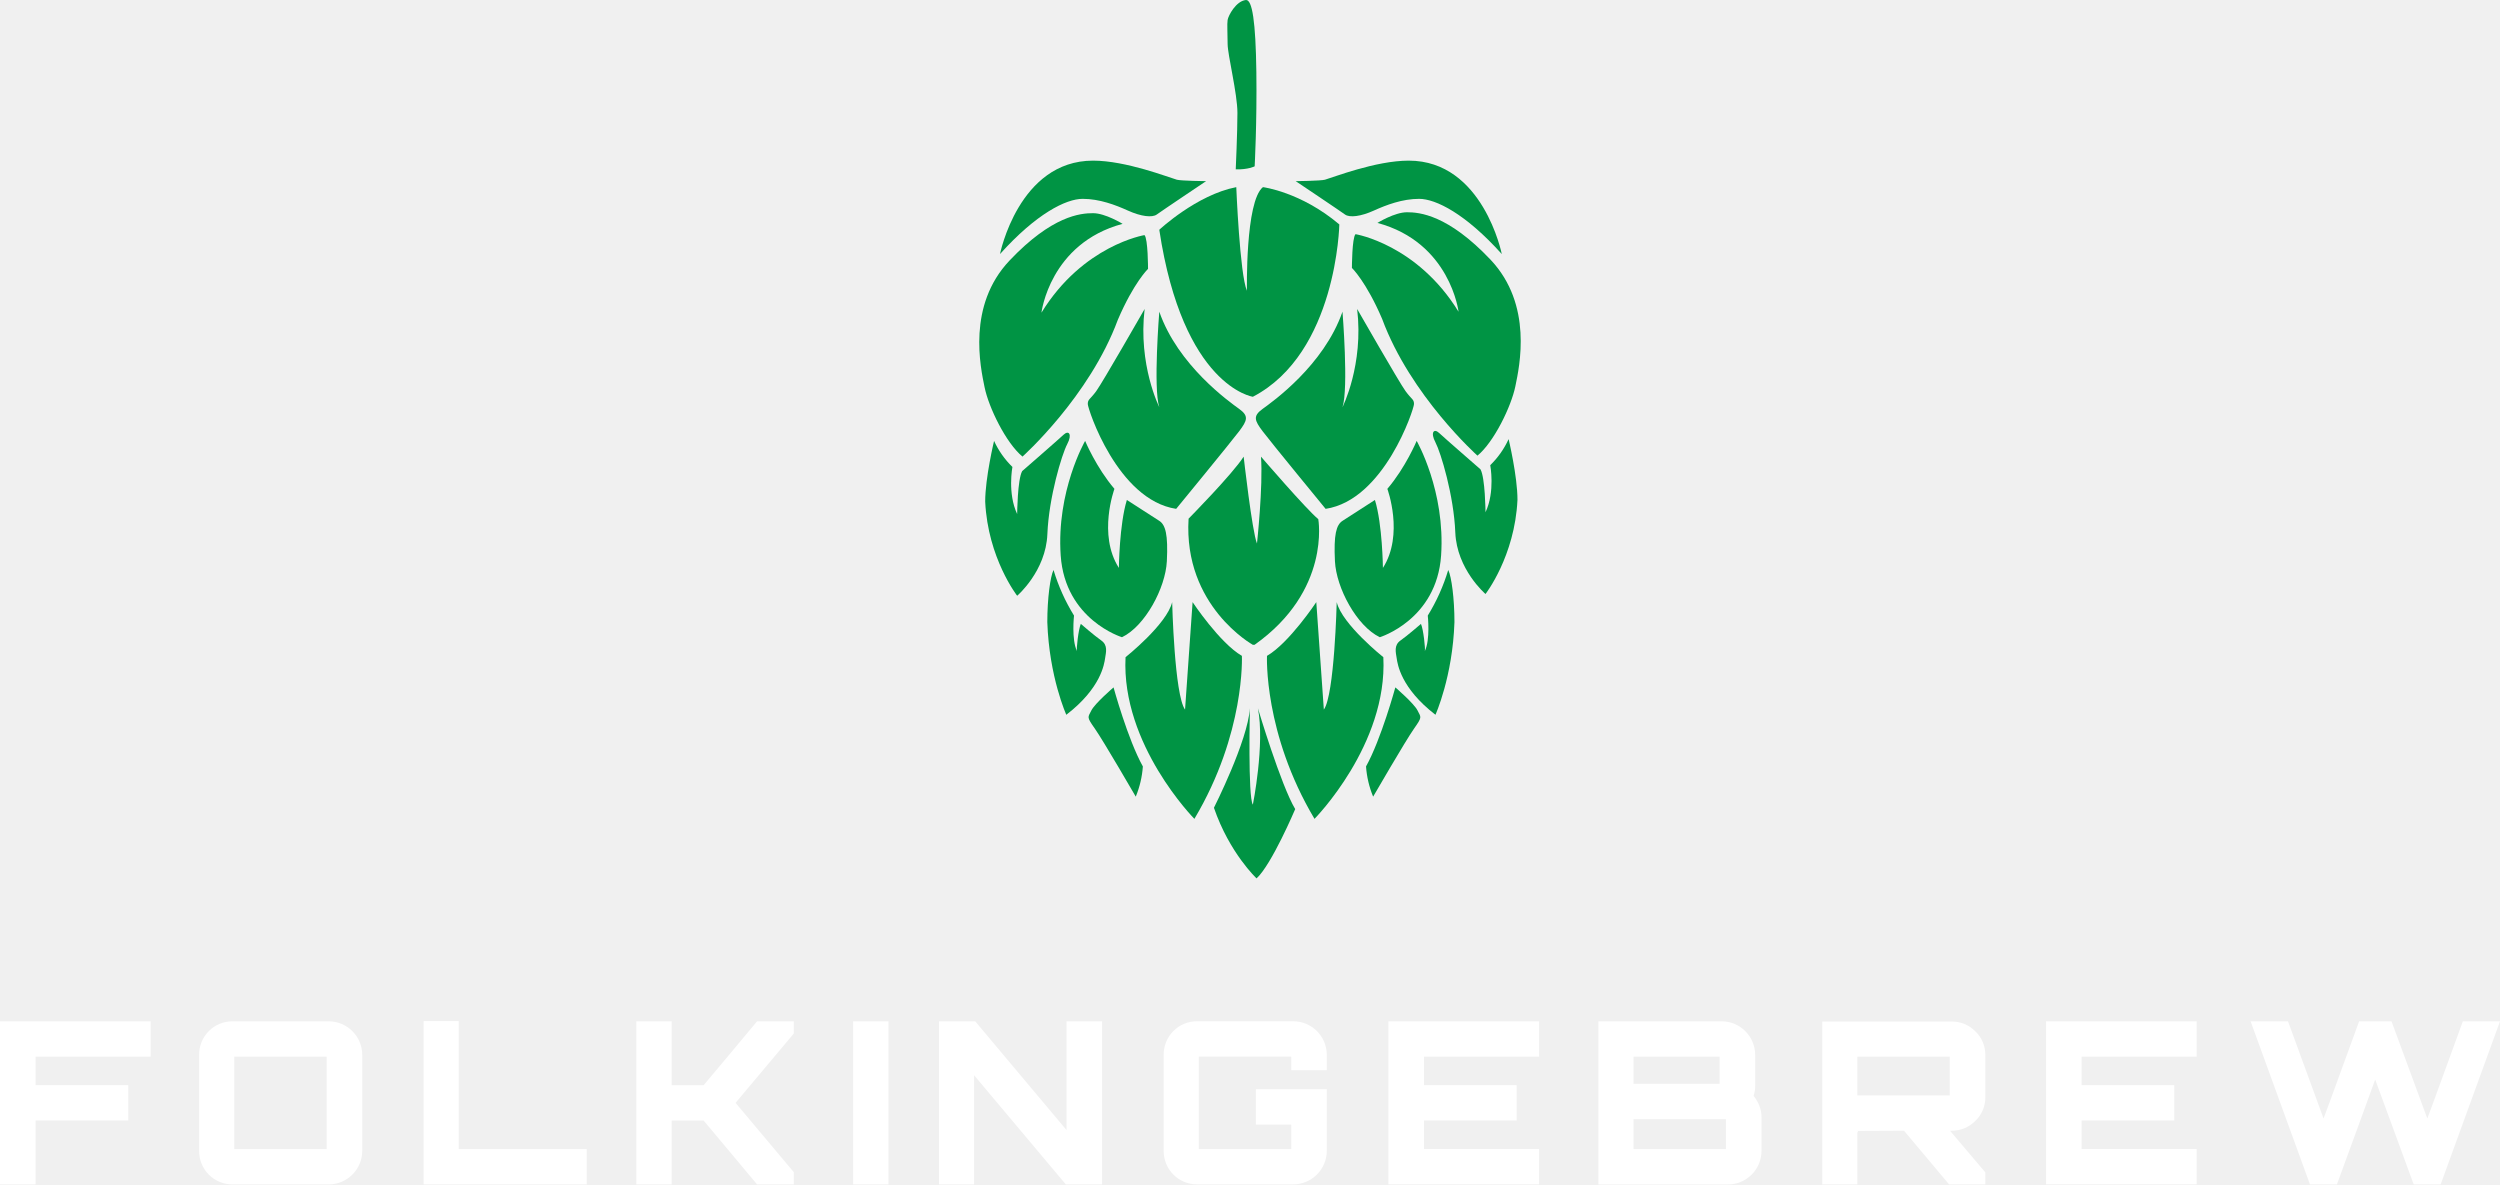
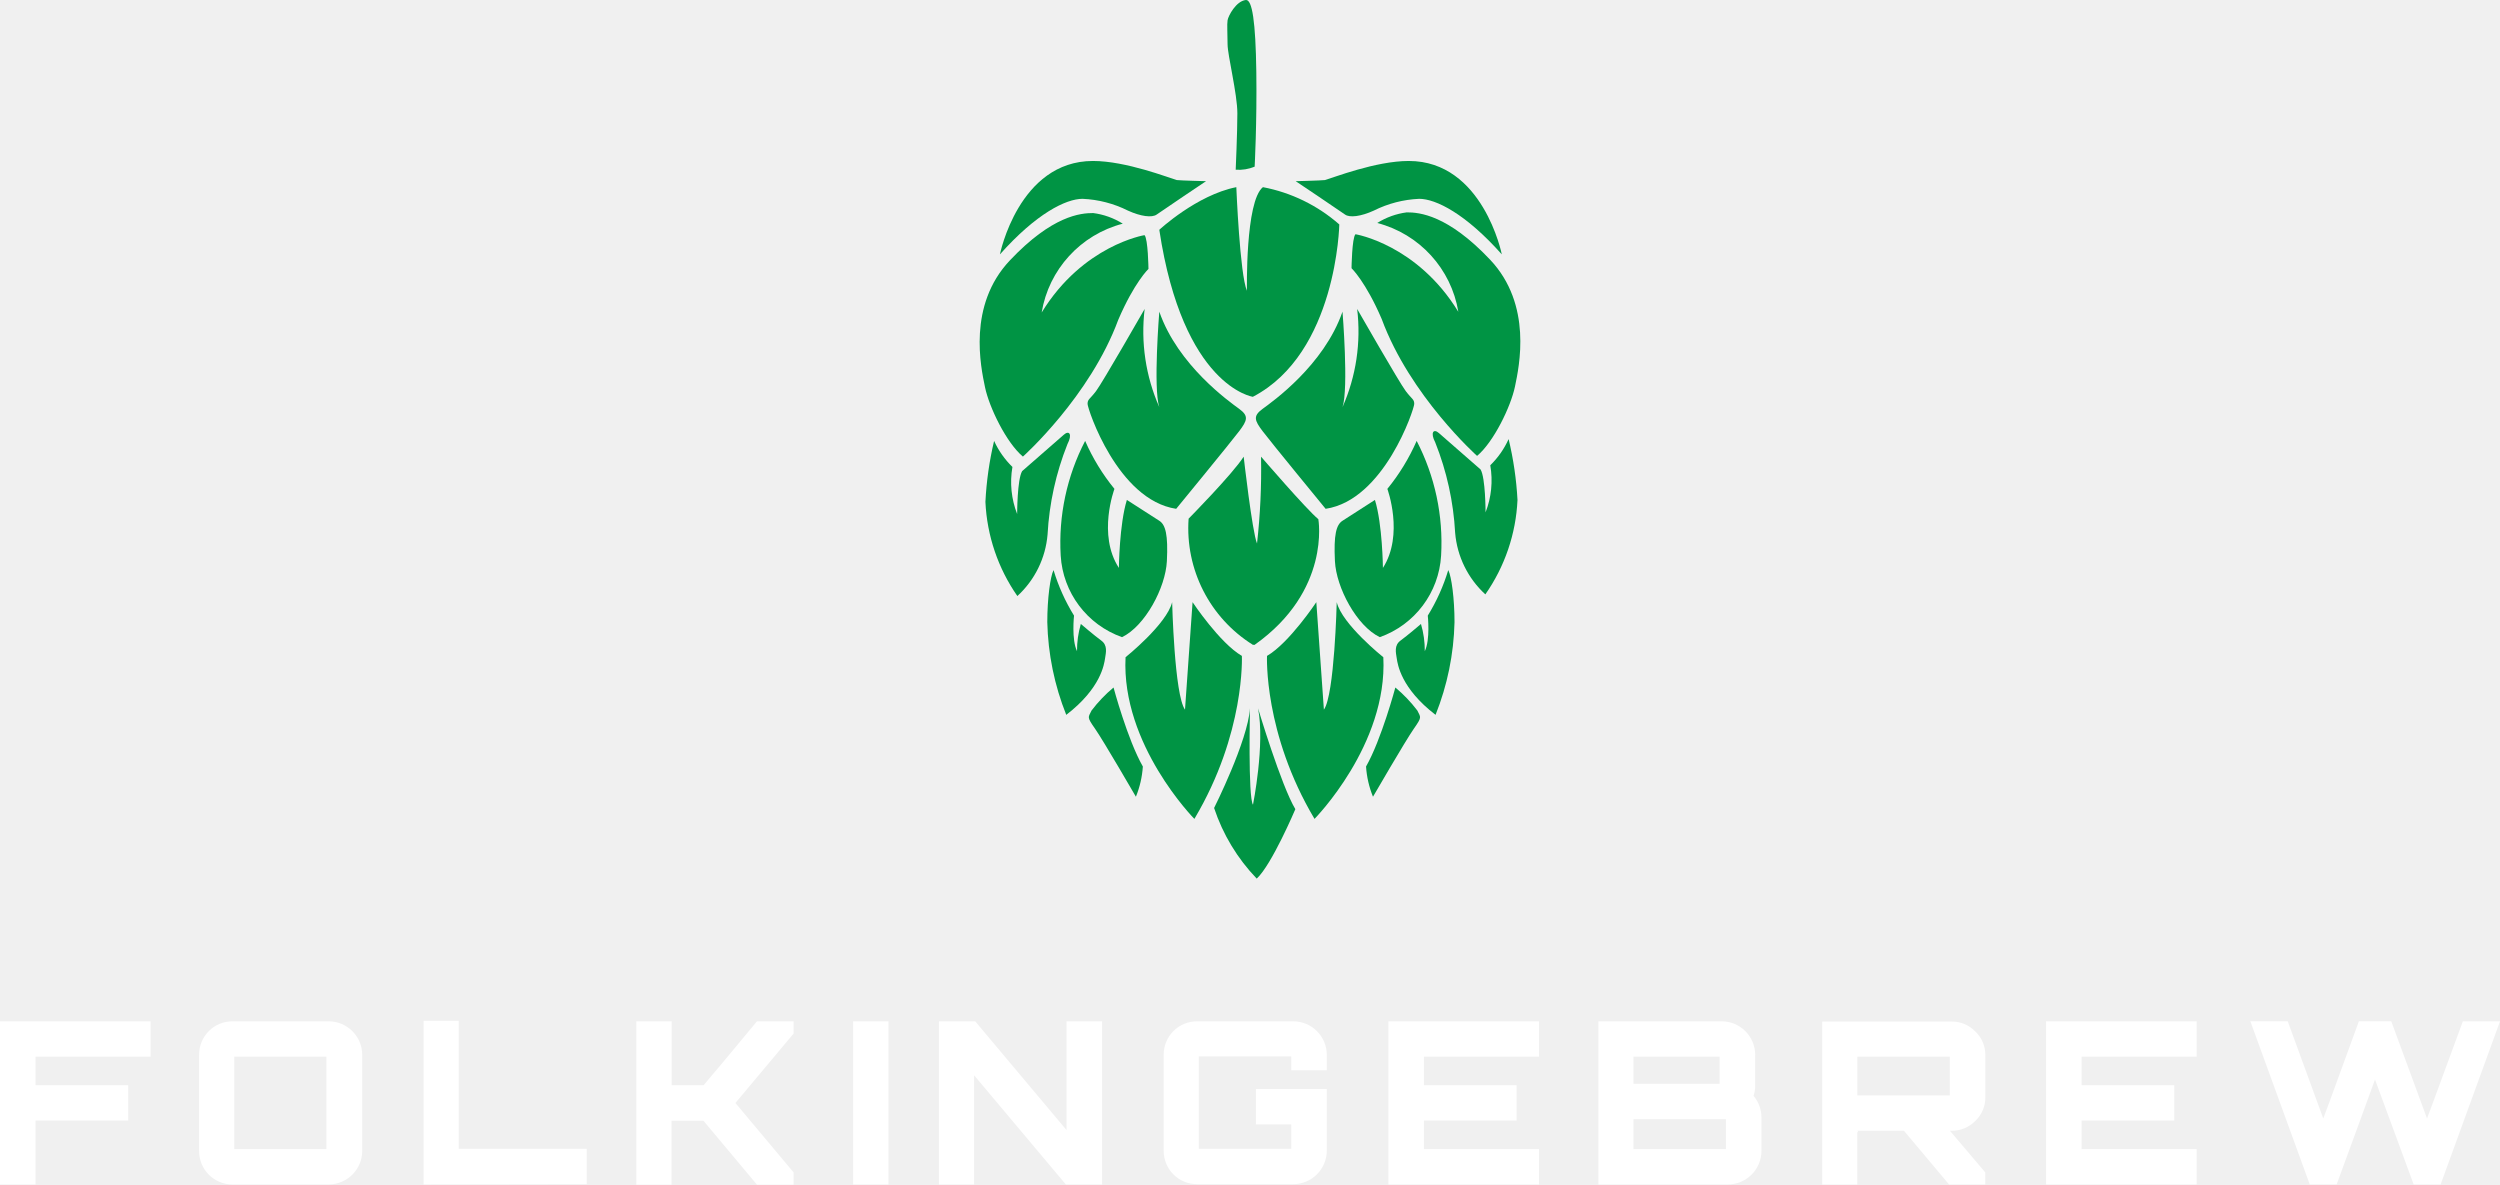
- <svg xmlns="http://www.w3.org/2000/svg" id="Layer_1" data-name="Layer 1" viewBox="0 0 2368.26 1122">
+ <svg xmlns="http://www.w3.org/2000/svg" viewBox="0 0 360 170.56">
  <defs>
    <style>.cls-1{fill:#009444;}.cls-2{fill:#fff;}</style>
  </defs>
-   <path class="cls-1" d="M1375.71,260.78s-42.33,28.37-46.68,31.58-15.1,1.83-27.23-3.66-27.23-11.16-43-11.16-44,14.09-78.31,52.3c0,0,17.67-88.5,88.15-88.5,31.35,0,71.93,16,79.4,18.08C1352,260.51,1375.71,260.78,1375.71,260.78Z" transform="translate(-233.19 -89.17)" />
-   <path class="cls-1" d="M1317.37,311.88s-58.34,9.54-97.61,73.49c0,0,7.85-65.64,76.86-84.15,0,0-16.27-10.1-28-10.1s-38.71,2.24-79.1,44.88S1162,437,1165.9,456.06s20.2,52.73,35.9,65.64c0,0,63.39-56.66,90.32-129.59,15.15-35.34,28.61-48.25,28.61-48.25S1320.73,315.25,1317.37,311.88Z" transform="translate(-233.19 -89.17)" />
-   <path class="cls-1" d="M1317.51,381.87s-40,69.84-45.86,77.84-8,7.57-8,12.2,28.19,90.88,83.73,99.3c0,0,52.17-63.53,59.75-73.63s9.26-14.31,0-21-58.06-41.23-75.73-92.14c0,0-5.89,72.79,0,90.46C1331.39,474.85,1311.2,434.88,1317.51,381.87Z" transform="translate(-233.19 -89.17)" />
-   <path class="cls-1" d="M1261.13,506.83s10.52,25.24,27.77,45.44c0,0-16,43.34,4.21,74.89,0,0,.42-41.23,7.57-64.37l30.71,19.78c5.89,3.79,8.43,13,7.16,38.29s-20.62,61.43-42.5,71.95c0,0-53.86-16.41-58.06-77.42S1261.13,506.83,1261.13,506.83Z" transform="translate(-233.19 -89.17)" />
-   <path class="cls-1" d="M1174.87,506.83a81.66,81.66,0,0,0,17.39,24.68s-4.77,25,4.49,44.6c0,0,.28-32.82,4.77-40.67,0,0,34.46-30,39.25-34.5s8.44-.56,3.39,9-17.39,50.21-18.79,85.27-28.61,58.34-28.61,58.34-27.77-35.62-30.29-89.2C1166.46,541.89,1174.87,506.83,1174.87,506.83Z" transform="translate(-233.19 -89.17)" />
-   <path class="cls-1" d="M1250.61,672.32s-2.52,22.72,2.8,33.66c-.73-1.72,1.4-21,3.65-25.81,0,0,12.9,11.22,19.35,15.71s4.49,11.22,3.65,16.83-3.93,28.33-36.75,53.58c0,0-16.27-35.9-18-87.8,0-22.16,2.8-43.2,5.89-49.37A182.52,182.52,0,0,0,1250.61,672.32Z" transform="translate(-233.19 -89.17)" />
-   <path class="cls-1" d="M1343.59,659.56s2.1,87.94,12.2,101.82l7.15-101.82s25.67,38.71,46.7,50.91c0,0,3.37,73.21-45,154.41,0,0-69.42-70.26-65.22-153.15C1299.42,711.73,1338.55,680.6,1343.59,659.56Z" transform="translate(-233.19 -89.17)" />
-   <path class="cls-1" d="M1288.06,740.34s13.46,49.23,27.77,74.89a92.36,92.36,0,0,1-6.73,28.61s-30.71-53-38.71-64.37-6.73-10.52-3.37-17.25S1288.06,740.34,1288.06,740.34Z" transform="translate(-233.19 -89.17)" />
-   <path class="cls-1" d="M1460.62,260.78s42.33,28.37,46.68,31.58,15.1,1.83,27.23-3.66,27.23-11.16,43-11.16,44,14.09,78.31,52.3c0,0-17.67-88.5-88.15-88.5-31.35,0-71.93,16-79.4,18.08C1484.34,260.51,1460.62,260.78,1460.62,260.78Z" transform="translate(-233.19 -89.17)" />
-   <path class="cls-1" d="M1517.28,311s58.34,9.54,97.61,73.49c0,0-7.85-65.64-76.86-84.15,0,0,16.27-10.1,28-10.1s38.71,2.24,79.1,44.88,27.49,101,23.56,120.05-20.2,52.73-35.9,65.64c0,0-63.39-56.66-90.32-129.59-15.15-35.34-28.61-48.25-28.61-48.25S1513.92,314.41,1517.28,311Z" transform="translate(-233.19 -89.17)" />
-   <path class="cls-1" d="M1518.82,381.87s40,69.84,45.86,77.84,8,7.57,8,12.2-28.19,90.88-83.73,99.3c0,0-52.17-63.53-59.75-73.63s-9.26-14.31,0-21,58.06-41.23,75.73-92.14c0,0,5.89,72.79,0,90.46C1504.94,474.85,1525.14,434.88,1518.82,381.87Z" transform="translate(-233.19 -89.17)" />
-   <path class="cls-1" d="M1575.21,506.83s-10.52,25.24-27.77,45.44c0,0,16,43.34-4.21,74.89,0,0-.42-41.23-7.57-64.37l-30.71,19.78c-5.89,3.79-8.43,13-7.16,38.29s20.62,61.43,42.5,71.95c0,0,53.86-16.41,58.06-77.42S1575.21,506.83,1575.21,506.83Z" transform="translate(-233.19 -89.17)" />
-   <path class="cls-1" d="M1662.3,505.15a81.66,81.66,0,0,1-17.39,24.68s4.77,25-4.49,44.6c0,0-.28-32.82-4.77-40.67,0,0-34.46-30-39.25-34.5s-8.44-.56-3.39,9,17.39,50.21,18.79,85.27,28.61,58.34,28.61,58.34,27.77-35.62,30.29-89.2C1670.71,540.21,1662.3,505.15,1662.3,505.15Z" transform="translate(-233.19 -89.17)" />
-   <path class="cls-1" d="M1585.72,672.32s2.52,22.72-2.8,33.66c.73-1.72-1.4-21-3.65-25.81,0,0-12.9,11.22-19.35,15.71s-4.49,11.22-3.65,16.83S1560.2,741,1593,766.29c0,0,16.27-35.9,18-87.8,0-22.16-2.8-43.2-5.89-49.37A182.52,182.52,0,0,1,1585.72,672.32Z" transform="translate(-233.19 -89.17)" />
-   <path class="cls-1" d="M1499.47,659.56s-2.1,87.94-12.2,101.82l-7.15-101.82s-25.67,38.71-46.7,50.91c0,0-3.37,73.21,45,154.41,0,0,69.42-70.26,65.22-153.15C1543.65,711.73,1504.52,680.6,1499.47,659.56Z" transform="translate(-233.19 -89.17)" />
-   <path class="cls-1" d="M1555,740.34s-13.46,49.23-27.77,74.89a92.36,92.36,0,0,0,6.73,28.61s30.71-53,38.71-64.37,6.73-10.52,3.37-17.25S1555,740.34,1555,740.34Z" transform="translate(-233.19 -89.17)" />
-   <path class="cls-1" d="M1413.41,89.18c6.05-.63,9.29,20.49,9.93,68.21s-1.6,89.34-1.6,89.34-6.08,3.2-17.93,2.88c0,0,1.6-35.22,1.6-53.48s-9.29-55.08-9.29-65.32-.64-18.57,0-22.74S1404.12,90.14,1413.41,89.18Z" transform="translate(-233.19 -89.17)" />
-   <path class="cls-1" d="M1331.39,306.83s35.34-33.1,72.93-40.39c0,0,3.37,83,10.1,98.17,0,0-1.68-84.71,15.15-98.17,0,0,35.9,4.49,72.37,35.34,0,0-2.26,121.74-81.91,163.25C1420,465,1353.83,455.5,1331.39,306.83Z" transform="translate(-233.19 -89.17)" />
-   <path class="cls-1" d="M1417.23,760.12s-2,84.15,2.8,91.3c0,0,11.51-57.22,4.78-91.3,0,0,21.88,73.21,35.34,95.51,0,0-22.3,52.59-36.61,65.64,0,0-25.67-24-40.39-66.9C1383.14,854.37,1415.12,791.25,1417.23,760.12Z" transform="translate(-233.19 -89.17)" />
-   <path class="cls-1" d="M1420,700s-65.91-36.61-60.86-119.49c0,0,41.65-42.22,52.17-58.76,0,0,8,71,12.62,82.33,0,0,5.89-54.42,3.79-82.33,0,0,43.34,50.35,54.28,59.19,0,0,12.2,67.74-60.38,119.07" transform="translate(-233.19 -89.17)" />
-   <path class="cls-2" d="M233.19,1056.66H375.9v33.48h-109v27h87.77v33.48H266.89v60.52H233.19Z" transform="translate(-233.19 -89.17)" />
-   <path class="cls-2" d="M453.58,1056.66h91a31.87,31.87,0,0,1,31.76,31.76v91a31.87,31.87,0,0,1-31.76,31.76h-91a31.51,31.51,0,0,1-31.76-31.76v-91a31.51,31.51,0,0,1,31.76-31.76Zm1.5,33.48v87.55h87.56v-87.55Z" transform="translate(-233.19 -89.17)" />
-   <path class="cls-2" d="M634.48,1211.17V1056.44h33.26v121.25H789v33.48Z" transform="translate(-233.19 -89.17)" />
-   <path class="cls-2" d="M950.37,1056.66h34.76v11.59L930,1133.91l55.15,65.67v11.59H950.37l-50.64-60.52H869.47v60.52H836V1056.66h33.48v60.52h30.26l19.31-23Z" transform="translate(-233.19 -89.17)" />
-   <path class="cls-2" d="M1041.36,1211.17V1056.66h33.48v154.51Z" transform="translate(-233.19 -89.17)" />
-   <path class="cls-2" d="M1243.5,1159.67v-103h33.69v154.51h-34.34l-86.91-103.44v103.44h-33.26V1056.66H1157Z" transform="translate(-233.19 -89.17)" />
-   <path class="cls-2" d="M1490.07,1088.42V1103h-33.69v-12.88h-87.55v87.55h87.55v-23.18H1422.9V1121h67.17v58.37a31.87,31.87,0,0,1-32,31.76h-90.77a31.51,31.51,0,0,1-31.76-31.76v-91a31.51,31.51,0,0,1,31.76-31.76h90.77a31.87,31.87,0,0,1,32,31.76Z" transform="translate(-233.19 -89.17)" />
-   <path class="cls-2" d="M1691.15,1056.66v33.48h-109v27h87.77v33.48h-87.77v27h109v33.48H1548.44V1056.66Z" transform="translate(-233.19 -89.17)" />
-   <path class="cls-2" d="M1895.87,1088.42v29a27.6,27.6,0,0,1-1.5,9.87q7.51,9.45,7.51,20.17v32a31.87,31.87,0,0,1-32,31.76H1747.37V1056.66h116.74a31.87,31.87,0,0,1,31.76,31.76Zm-115.24,1.72v25.75h81.55v-25.75Zm0,59.23v28.33h87.56v-28.33Z" transform="translate(-233.19 -89.17)" />
-   <path class="cls-2" d="M2113.9,1088.63v39.91a30.41,30.41,0,0,1-9.44,22.43,30.94,30.94,0,0,1-22.53,9.33h-1.5l33.48,39.49v11.37h-34.34l-42.7-50.86-44.21.21q.64,0,.64,1.29a.86.86,0,0,1-.64-.21v49.57h-33.26V1056.87h122.54a30.94,30.94,0,0,1,22.53,9.33A30.41,30.41,0,0,1,2113.9,1088.63Zm-121.25,1.5v36.7h87.56v-36.7Z" transform="translate(-233.19 -89.17)" />
-   <path class="cls-2" d="M2314.11,1056.66v33.48h-109v27h87.77v33.48H2205.1v27h109v33.48H2171.41V1056.66Z" transform="translate(-233.19 -89.17)" />
-   <path class="cls-2" d="M2566.26,1056.66h35.19l-56.22,154.51H2519.7l-36.48-99.36-13.73,37.77-22.53,61.59h-25.54l-56.22-154.51h35.41l33.69,92.06,5.36-14.38,28.33-77.68h30.69l33.91,92.06,5.36-14.38Z" transform="translate(-233.19 -89.17)" />
+   <g id="Layer_2" data-name="Layer 2">
+     <g id="Layer_1-2" data-name="Layer 1">
+       <path class="cls-1" d="M173.67,26.09s-6.43,4.31-7.1,4.8-2.3.28-4.14-.56a16.21,16.21,0,0,0-6.54-1.7c-2.4,0-6.69,2.14-11.9,8,0,0,2.69-13.45,13.4-13.45,4.76,0,10.93,2.43,12.07,2.75C170.07,26,173.67,26.09,173.67,26.09Z" />
+       <path class="cls-1" d="M164.81,33.86S155.94,35.3,150,45a15.89,15.89,0,0,1,11.68-12.79,10.54,10.54,0,0,0-4.26-1.53c-1.79,0-5.88.34-12,6.82s-4.18,15.35-3.58,18.25,3.07,8,5.46,10c0,0,9.64-8.61,13.73-19.7,2.3-5.37,4.35-7.33,4.35-7.33S165.32,34.37,164.81,33.86Z" />
+       <path class="cls-1" d="M164.83,44.49s-6.08,10.62-7,11.83-1.22,1.15-1.22,1.85S160.93,72,169.37,73.27c0,0,7.93-9.66,9.08-11.19s1.41-2.17,0-3.2-8.83-6.27-11.51-14c0,0-.9,11.06,0,13.75A27,27,0,0,1,164.83,44.49Z" />
+       <path class="cls-1" d="M156.26,63.49a29.78,29.78,0,0,0,4.22,6.91S158,77,161.12,81.78c0,0,.06-6.27,1.15-9.79l4.67,3c.9.58,1.28,2,1.09,5.82s-3.14,9.34-6.46,10.94A13.29,13.29,0,0,1,152.74,80,31.88,31.88,0,0,1,156.26,63.49Z" />
+       <path class="cls-1" d="M143.15,63.49a12.41,12.41,0,0,0,2.64,3.75,12.67,12.67,0,0,0,.68,6.78s0-5,.72-6.18c0,0,5.24-4.56,6-5.24s1.28-.09.52,1.36a41.11,41.11,0,0,0-2.86,13,13.55,13.55,0,0,1-4.35,8.87,25.79,25.79,0,0,1-4.6-13.56A48.45,48.45,0,0,1,143.15,63.49Z" />
+       <path class="cls-1" d="M154.66,88.65s-.38,3.45.43,5.12a13.58,13.58,0,0,1,.55-3.92s2,1.71,2.94,2.39.68,1.71.55,2.56-.6,4.31-5.59,8.14a38.35,38.35,0,0,1-2.73-13.35c0-3.37.43-6.57.9-7.5A27.74,27.74,0,0,0,154.66,88.65Z" />
+       <path class="cls-1" d="M168.79,86.71s.32,13.37,1.85,15.48l1.09-15.48s3.9,5.88,7.1,7.74c0,0,.51,11.13-6.84,23.47,0,0-10.55-10.68-9.91-23.28C162.08,94.64,168,89.9,168.79,86.71Z" />
+       <path class="cls-1" d="M160.35,99s2,7.48,4.22,11.38a14,14,0,0,1-1,4.35s-4.67-8.06-5.88-9.79-1-1.6-.51-2.62A20.25,20.25,0,0,1,160.35,99Z" />
+       <path class="cls-1" d="M186.58,26.09s6.43,4.31,7.1,4.8,2.3.28,4.14-.56a16.21,16.21,0,0,1,6.54-1.7c2.4,0,6.69,2.14,11.9,8,0,0-2.69-13.45-13.4-13.45-4.76,0-10.93,2.43-12.07,2.75C190.19,26,186.58,26.09,186.58,26.09Z" />
+       <path class="cls-1" d="M195.19,33.73S204.06,35.18,210,44.9a15.89,15.89,0,0,0-11.68-12.79,10.54,10.54,0,0,1,4.26-1.53c1.79,0,5.88.34,12,6.82s4.18,15.35,3.58,18.25-3.07,8-5.46,10c0,0-9.64-8.61-13.73-19.7-2.3-5.37-4.35-7.33-4.35-7.33S194.68,34.24,195.19,33.73Z" />
+       <path class="cls-1" d="M195.43,44.49s6.08,10.62,7,11.83,1.22,1.15,1.22,1.85S199.33,72,190.89,73.27c0,0-7.93-9.66-9.08-11.19s-1.41-2.17,0-3.2,8.83-6.27,11.51-14c0,0,.9,11.06,0,13.75A27,27,0,0,0,195.43,44.49Z" />
+       <path class="cls-1" d="M204,63.49a29.78,29.78,0,0,1-4.22,6.91s2.43,6.59-.64,11.38c0,0-.06-6.27-1.15-9.79l-4.67,3c-.9.58-1.28,2-1.09,5.82s3.14,9.34,6.46,10.94A13.29,13.29,0,0,0,207.52,80,31.88,31.88,0,0,0,204,63.49Z" />
+       <path class="cls-1" d="M217.24,63.23A12.41,12.41,0,0,1,214.6,67a12.67,12.67,0,0,1-.68,6.78s0-5-.72-6.18c0,0-5.24-4.56-6-5.24s-1.28-.09-.52,1.36a41.11,41.11,0,0,1,2.86,13,13.55,13.55,0,0,0,4.35,8.87A25.79,25.79,0,0,0,218.52,72,48.45,48.45,0,0,0,217.24,63.23Z" />
+       <path class="cls-1" d="M205.6,88.65s.38,3.45-.43,5.12a13.58,13.58,0,0,0-.55-3.92s-2,1.71-2.94,2.39-.68,1.71-.55,2.56.6,4.31,5.59,8.14a38.35,38.35,0,0,0,2.73-13.35c0-3.37-.43-6.57-.9-7.5A27.74,27.74,0,0,1,205.6,88.65Z" />
+       <path class="cls-1" d="M192.49,86.71s-.32,13.37-1.85,15.48l-1.09-15.48s-3.9,5.88-7.1,7.74c0,0-.51,11.13,6.84,23.47,0,0,10.55-10.68,9.91-23.28C199.2,94.64,193.25,89.9,192.49,86.71Z" />
+       <path class="cls-1" d="M200.93,99s-2,7.48-4.22,11.38a14,14,0,0,0,1,4.35s4.67-8.06,5.88-9.79,1-1.6.51-2.62A20.25,20.25,0,0,0,200.93,99Z" />
+       <path class="cls-1" d="M179.4,0c.92-.1,1.41,3.12,1.51,10.37S180.67,24,180.67,24a6,6,0,0,1-2.73.44s.24-5.35.24-8.13-1.41-8.37-1.41-9.93-.1-2.82,0-3.46S178,.15,179.4,0Z" />
+       <path class="cls-1" d="M166.94,33.09s5.37-5,11.09-6.14c0,0,.51,12.62,1.53,14.92,0,0-.26-12.88,2.3-14.92a23.31,23.31,0,0,1,11,5.37s-.34,18.51-12.45,24.82C180.41,57.14,170.35,55.69,166.94,33.09Z" />
+       <path class="cls-1" d="M180,102s-.3,12.79.43,13.88c0,0,1.75-8.7.73-13.88,0,0,3.33,11.13,5.37,14.52,0,0-3.39,8-5.56,10a26.85,26.85,0,0,1-6.14-10.17S179.67,106.72,180,102Z" />
+       <path class="cls-1" d="M180.41,92.85a19.79,19.79,0,0,1-9.25-18.16s6.33-6.42,7.93-8.93c0,0,1.22,10.79,1.92,12.51a95.31,95.31,0,0,0,.58-12.51s6.59,7.65,8.25,9c0,0,1.85,10.3-9.18,18.1" />
+       <path class="cls-2" d="M0,147.07H21.69v5.09H5.12v4.11H18.46v5.09H5.12v9.2H0Z" />
+       <path class="cls-2" d="M33.5,147.07H47.33a4.84,4.84,0,0,1,4.83,4.83v13.83a4.84,4.84,0,0,1-4.83,4.83H33.5a4.79,4.79,0,0,1-4.83-4.83V151.9a4.79,4.79,0,0,1,4.83-4.83Zm.23,5.09v13.31H47V152.16Z" />
+       <path class="cls-2" d="M61,170.56V147h5.06v18.43H84.49v5.09Z" />
+       <path class="cls-2" d="M109,147.07h5.28v1.76l-8.38,10,8.38,10v1.76H109l-7.7-9.2h-4.6v9.2H91.63V147.07h5.09v9.2h4.6l2.94-3.49Z" />
+       <path class="cls-2" d="M122.85,170.56V147.07h5.09v23.49Z" />
+       <path class="cls-2" d="M153.58,162.73V147.07h5.12v23.49h-5.22l-13.21-15.72v15.72h-5.06V147.07h5.22Z" />
+       <path class="cls-2" d="M191.06,151.9v2.22h-5.12v-2H172.63v13.31h13.31v-3.52h-5.09v-5.09h10.21v8.87a4.84,4.84,0,0,1-4.86,4.83H172.4a4.79,4.79,0,0,1-4.83-4.83V151.9a4.79,4.79,0,0,1,4.83-4.83h13.8a4.84,4.84,0,0,1,4.86,4.83Z" />
+       <path class="cls-2" d="M221.62,147.07v5.09H205.05v4.11h13.34v5.09H205.05v4.11h16.57v5.09H199.93V147.07Z" />
+       <path class="cls-2" d="M252.74,151.9v4.4a4.2,4.2,0,0,1-.23,1.5,4.84,4.84,0,0,1,1.14,3.07v4.86a4.84,4.84,0,0,1-4.86,4.83H230.17V147.07h17.75a4.84,4.84,0,0,1,4.83,4.83Zm-17.52.26v3.91h12.4v-3.91Zm0,9v4.31h13.31v-4.31Z" />
+       <path class="cls-2" d="M285.89,151.93V158a4.62,4.62,0,0,1-1.44,3.41,4.7,4.7,0,0,1-3.43,1.42h-.23l5.09,6v1.73h-5.22l-6.49-7.73-6.72,0q.1,0,.1.2a.13.13,0,0,1-.1,0v7.54H262.4V147.1H281a4.7,4.7,0,0,1,3.43,1.42A4.62,4.62,0,0,1,285.89,151.93Zm-18.43.23v5.58h13.31v-5.58Z" />
+       <path class="cls-2" d="M316.32,147.07v5.09H299.75v4.11h13.34v5.09H299.75v4.11h16.57v5.09H294.63V147.07Z" />
+       <path class="cls-2" d="M354.65,147.07H360l-8.55,23.49h-3.88L342,155.45l-2.09,5.74-3.43,9.36h-3.88l-8.55-23.49h5.38l5.12,14,.82-2.19,4.31-11.81h4.66l5.15,14,.82-2.19Z" />
+     </g>
+   </g>
</svg>
